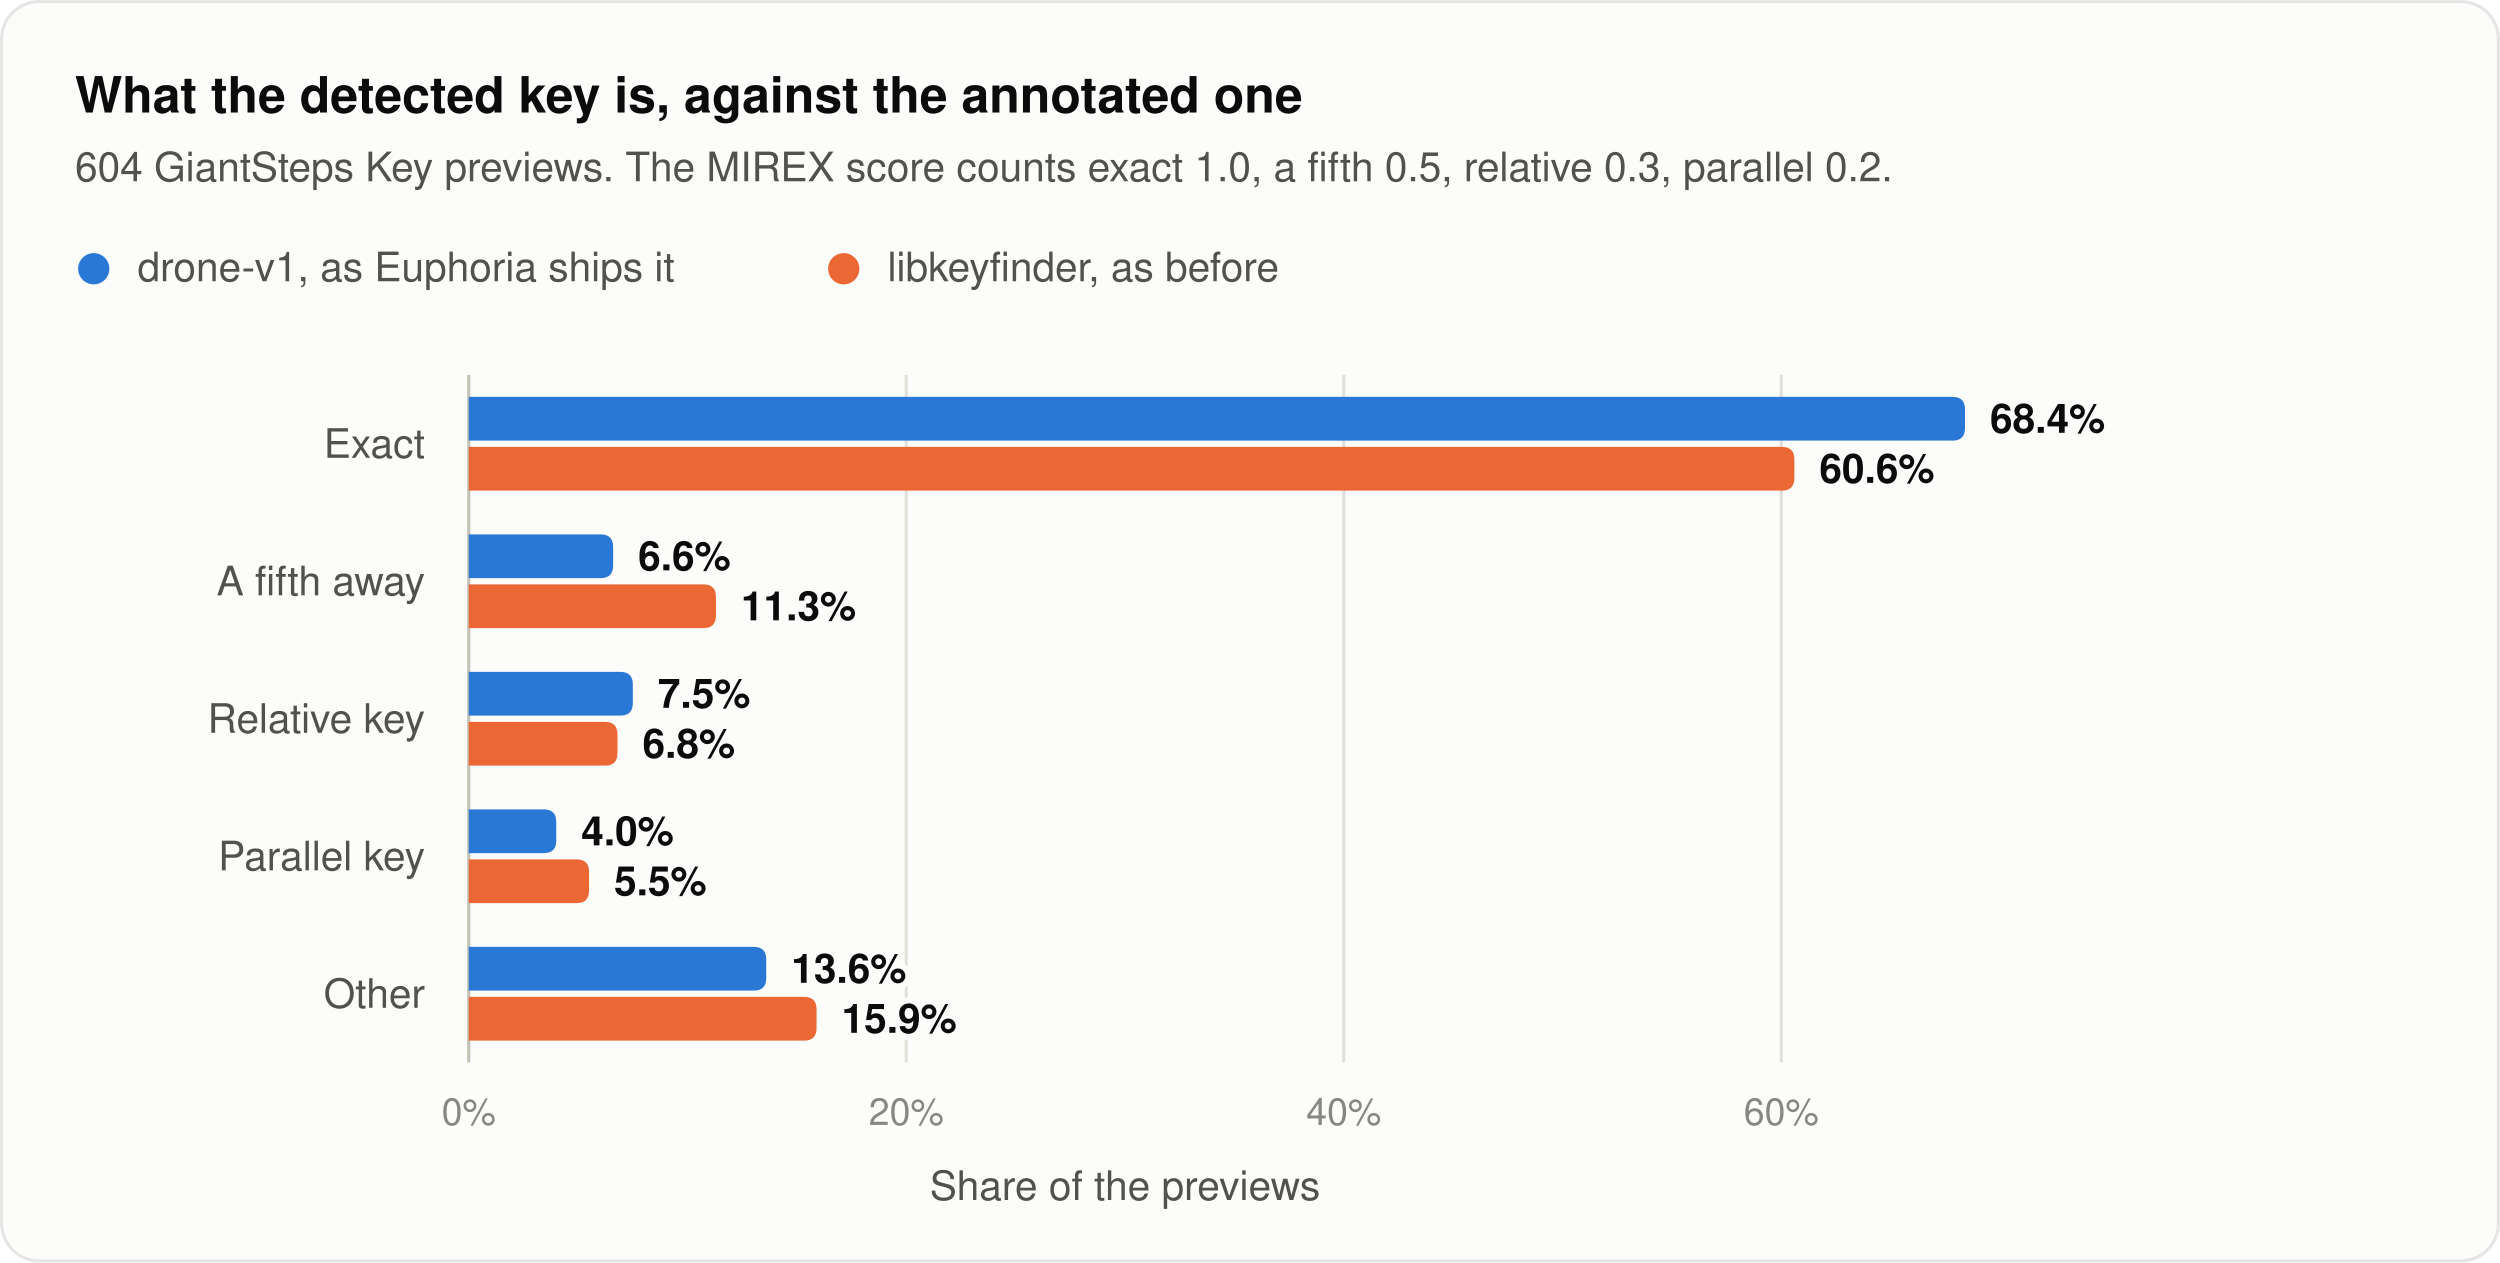
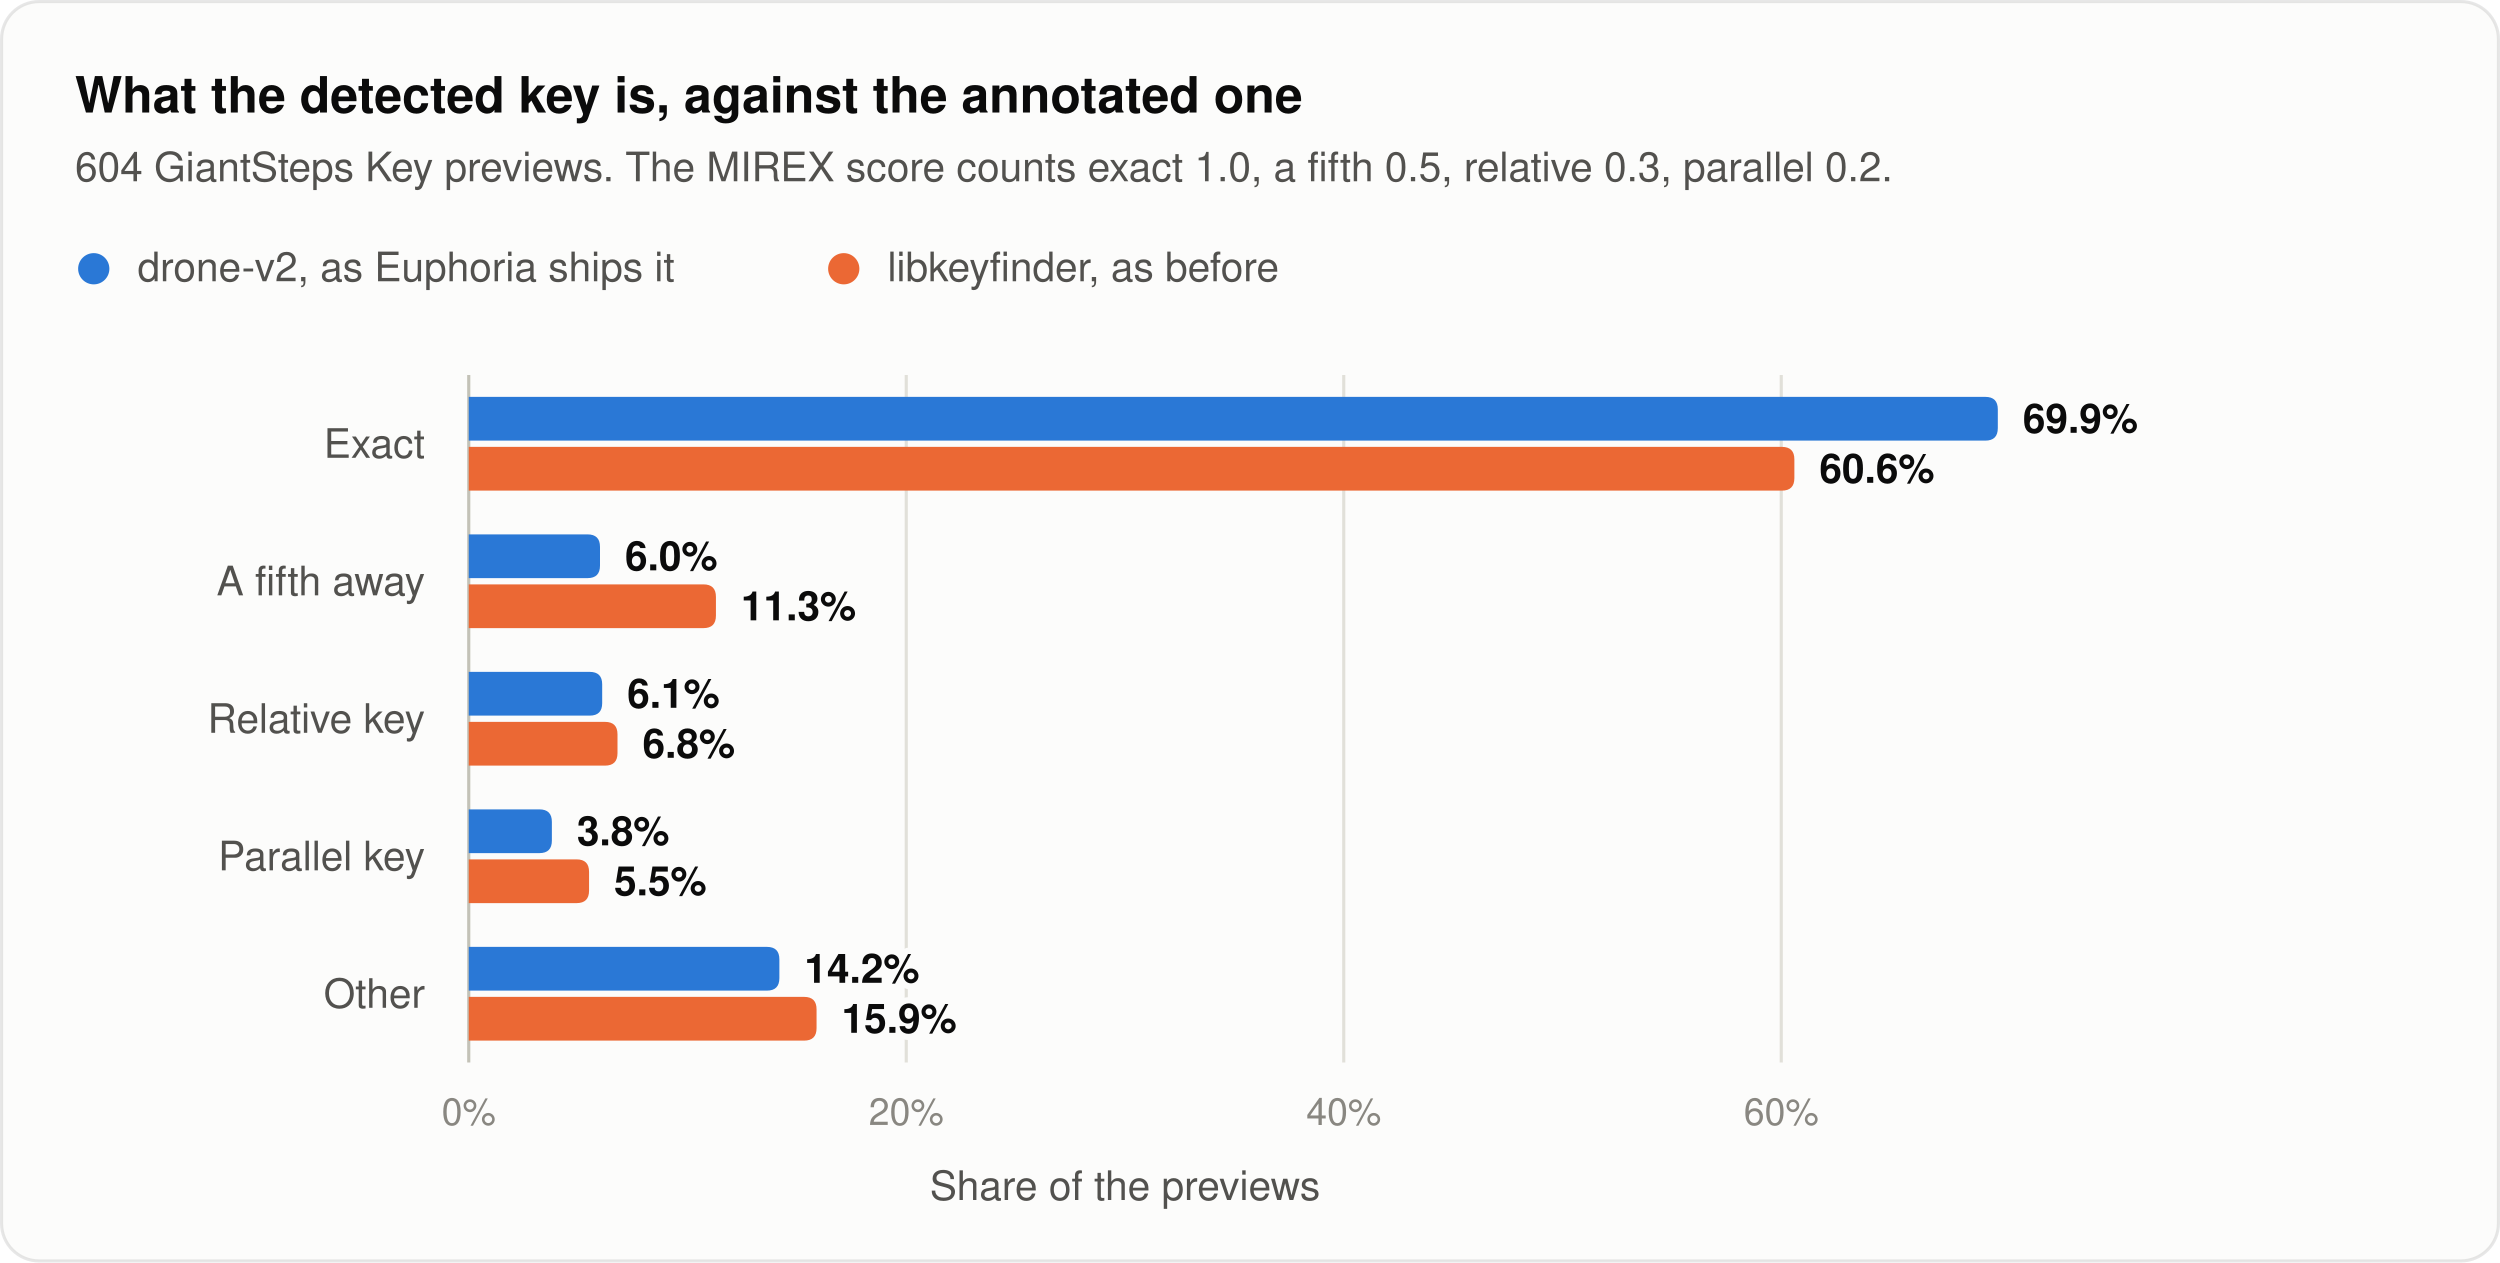
<svg xmlns="http://www.w3.org/2000/svg" width="800" height="404" viewBox="0 0 800 404" role="img" aria-labelledby="chart-title chart-desc" font-family="system-ui, -apple-system, &quot;Segoe UI&quot;, Helvetica, Arial, sans-serif">
  <style>
.surface { fill: #fcfcfb; stroke: rgba(11,11,11,0.10); }
.title { fill: #0b0b0b; font-size: 16px; font-weight: 600; }
.subtitle { fill: #52514e; font-size: 13px; }
.label { fill: #52514e; font-size: 13px; }
.value { fill: #0b0b0b; font-size: 13px; font-weight: 600; }
.tick { fill: #898781; font-size: 12px; font-variant-numeric: tabular-nums; }
.grid { stroke: #e1e0d9; stroke-width: 1; fill: none; }
.axis { stroke: #c3c2b7; stroke-width: 1; fill: none; }
.reference { stroke: #898781; stroke-width: 1.5; fill: none; }
.bracket { stroke: #52514e; stroke-width: 1.5; fill: none; }
.connector { stroke: #c3c2b7; stroke-width: 2; fill: none; stroke-linecap: round; }
.series-fill { fill: #2a78d6; }
.series-1-fill { fill: #2a78d6; }
.series-2-fill { fill: #eb6834; }
.series-3-fill { fill: #1baf7a; }
.ring { stroke: #fcfcfb; stroke-width: 2; }
.halo { stroke: #fcfcfb; stroke-width: 4px; stroke-linejoin: round; paint-order: stroke; }
@media (prefers-color-scheme: dark) {
  .surface { fill: #1a1a19; stroke: rgba(255,255,255,0.10); }
  .title, .value { fill: #f0efec; }
  .subtitle, .label { fill: #c3c2b7; }
  .grid { stroke: #2c2c2a; }
  .axis, .connector { stroke: #383835; }
  .bracket { stroke: #c3c2b7; }
  .series-fill, .series-1-fill { fill: #3987e5; }
  .series-2-fill { fill: #d95926; }
  .series-3-fill { fill: #199e70; }
  .ring, .halo { stroke: #1a1a19; }
}
</style>
  <rect x="0.5" y="0.5" width="799" height="403" rx="12" class="surface" />
  <text x="24" y="36" class="title" text-anchor="start">What the detected key is, against the annotated one</text>
  <text x="24" y="58" class="subtitle" text-anchor="start">604 GiantSteps Key previews. The MIREX score counts exact 1.0, a fifth 0.5, relative 0.3, parallel 0.2.</text>
  <circle cx="30" cy="86" r="6" class="series-1-fill ring" />
-   <text x="44" y="90" class="label" text-anchor="start">drone-v1, as Euphoria ships it</text>
+   <text x="44" y="90" class="label" text-anchor="start">drone-v2, as Euphoria ships it</text>
  <circle cx="270" cy="86" r="6" class="series-2-fill ring" />
  <text x="284" y="90" class="label" text-anchor="start">libkeyfinder, as before</text>
  <line x1="150" y1="120" x2="150" y2="340" class="axis" />
  <text x="150" y="360" class="tick" text-anchor="middle">0%</text>
  <line x1="290" y1="120" x2="290" y2="340" class="grid" />
  <text x="290" y="360" class="tick" text-anchor="middle">20%</text>
  <line x1="430" y1="120" x2="430" y2="340" class="grid" />
  <text x="430" y="360" class="tick" text-anchor="middle">40%</text>
  <line x1="570" y1="120" x2="570" y2="340" class="grid" />
  <text x="570" y="360" class="tick" text-anchor="middle">60%</text>
  <text x="360" y="384" class="label" text-anchor="middle">Share of the previews</text>
  <text x="136" y="146.5" class="label" text-anchor="end">Exact</text>
-   <path class="series-1-fill" d="M150,127 H624.8 Q628.8,127 628.8,131 V137 Q628.8,141 624.8,141 H150 Z" />
-   <text x="636.8" y="138.5" class="value halo" text-anchor="start">68.4%</text>
+   <path class="series-1-fill" d="M150,127 H635.3 Q639.3,127 639.3,131 V137 Q639.3,141 635.3,141 H150 Z" />
+   <text x="647.3" y="138.5" class="value halo" text-anchor="start">69.9%</text>
  <path class="series-2-fill" d="M150,143 H570.2 Q574.2,143 574.2,147 V153 Q574.2,157 570.2,157 H150 Z" />
  <text x="582.2" y="154.5" class="value halo" text-anchor="start">60.6%</text>
  <text x="136" y="190.5" class="label" text-anchor="end">A fifth away</text>
-   <path class="series-1-fill" d="M150,171 H192.2 Q196.2,171 196.2,175 V181 Q196.2,185 192.2,185 H150 Z" />
-   <text x="204.2" y="182.5" class="value halo" text-anchor="start">6.6%</text>
+   <path class="series-1-fill" d="M150,171 H188 Q192,171 192,175 V181 Q192,185 188,185 H150 Z" />
+   <text x="200" y="182.5" class="value halo" text-anchor="start">6.0%</text>
  <path class="series-2-fill" d="M150,187 H225.1 Q229.1,187 229.1,191 V197 Q229.1,201 225.1,201 H150 Z" />
  <text x="237.1" y="198.5" class="value halo" text-anchor="start">11.3%</text>
  <text x="136" y="234.5" class="label" text-anchor="end">Relative key</text>
-   <path class="series-1-fill" d="M150,215 H198.5 Q202.5,215 202.5,219 V225 Q202.5,229 198.5,229 H150 Z" />
-   <text x="210.5" y="226.5" class="value halo" text-anchor="start">7.5%</text>
+   <path class="series-1-fill" d="M150,215 H188.7 Q192.7,215 192.7,219 V225 Q192.7,229 188.7,229 H150 Z" />
+   <text x="200.7" y="226.5" class="value halo" text-anchor="start">6.1%</text>
  <path class="series-2-fill" d="M150,231 H193.6 Q197.6,231 197.6,235 V241 Q197.6,245 193.6,245 H150 Z" />
  <text x="205.6" y="242.5" class="value halo" text-anchor="start">6.8%</text>
  <text x="136" y="278.5" class="label" text-anchor="end">Parallel key</text>
-   <path class="series-1-fill" d="M150,259 H174 Q178,259 178,263 V269 Q178,273 174,273 H150 Z" />
-   <text x="186" y="270.5" class="value halo" text-anchor="start">4.0%</text>
+   <path class="series-1-fill" d="M150,259 H172.6 Q176.6,259 176.6,263 V269 Q176.6,273 172.6,273 H150 Z" />
+   <text x="184.6" y="270.5" class="value halo" text-anchor="start">3.8%</text>
  <path class="series-2-fill" d="M150,275 H184.5 Q188.5,275 188.5,279 V285 Q188.5,289 184.5,289 H150 Z" />
  <text x="196.5" y="286.5" class="value halo" text-anchor="start">5.5%</text>
  <text x="136" y="322.5" class="label" text-anchor="end">Other</text>
-   <path class="series-1-fill" d="M150,303 H241.2 Q245.2,303 245.2,307 V313 Q245.2,317 241.2,317 H150 Z" />
-   <text x="253.2" y="314.5" class="value halo" text-anchor="start">13.6%</text>
+   <path class="series-1-fill" d="M150,303 H245.4 Q249.4,303 249.4,307 V313 Q249.4,317 245.4,317 H150 Z" />
+   <text x="257.4" y="314.5" class="value halo" text-anchor="start">14.2%</text>
  <path class="series-2-fill" d="M150,319 H257.3 Q261.3,319 261.3,323 V329 Q261.3,333 257.3,333 H150 Z" />
  <text x="269.3" y="330.5" class="value halo" text-anchor="start">15.9%</text>
</svg>
